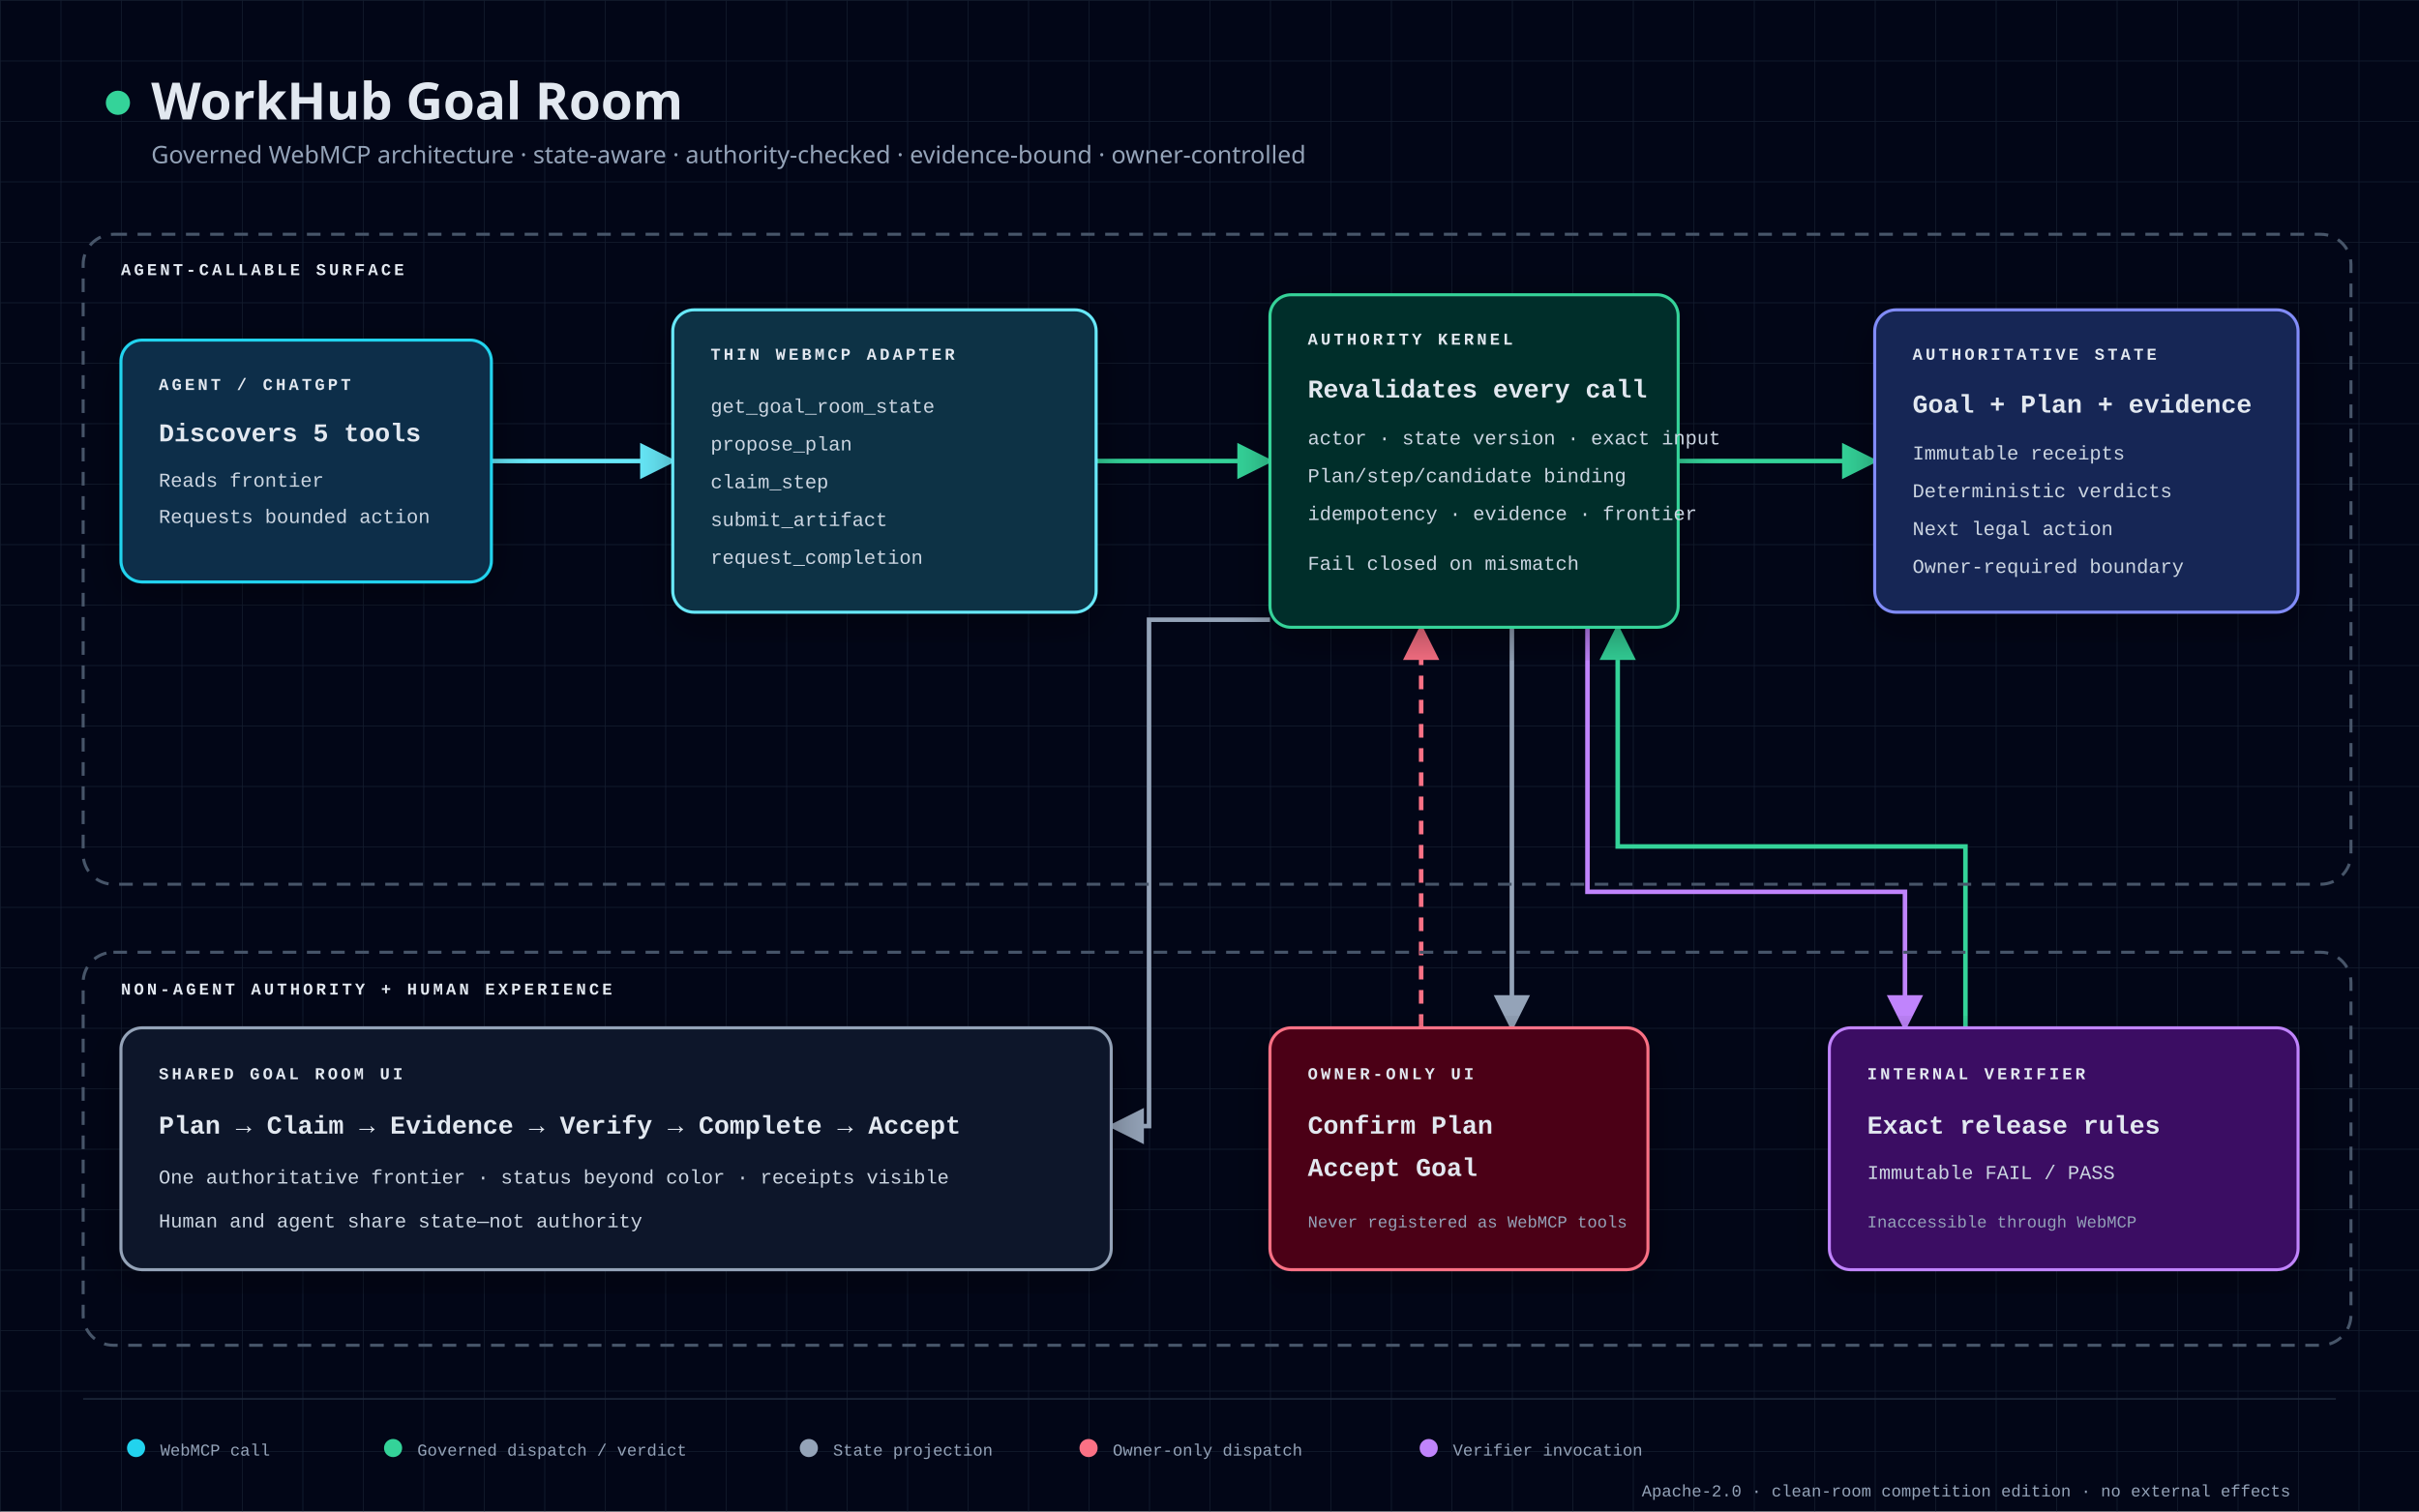
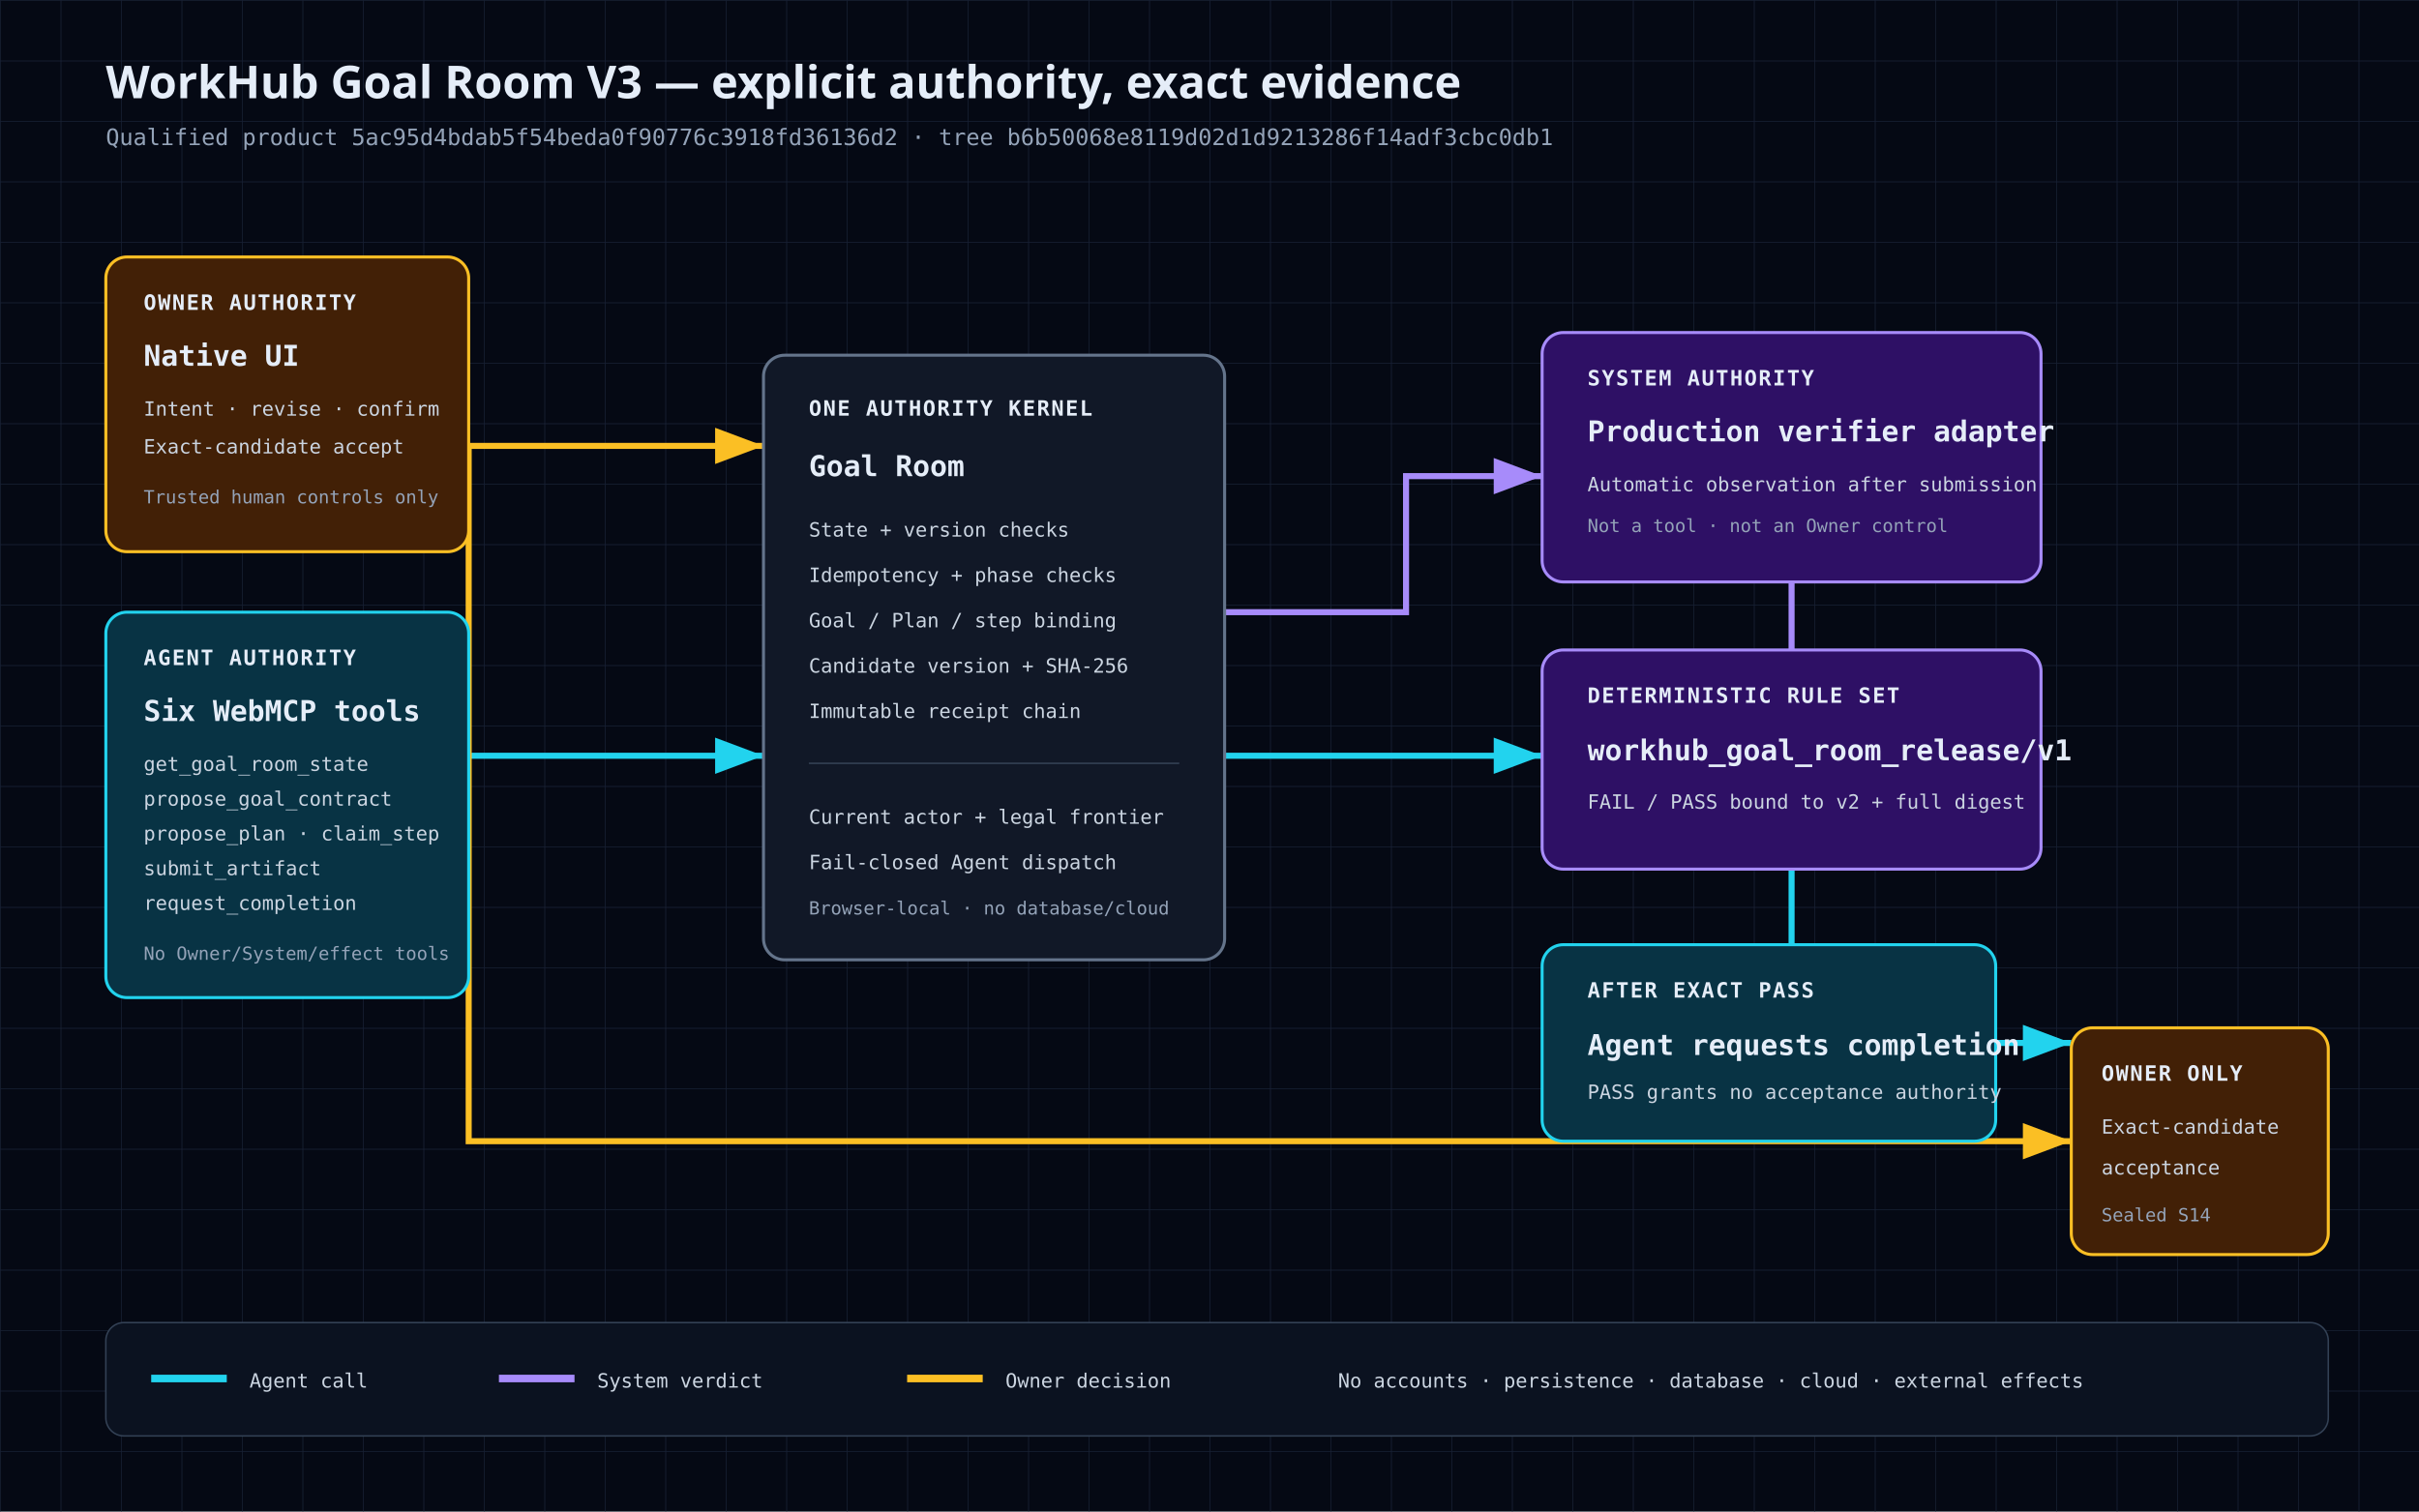
<svg xmlns="http://www.w3.org/2000/svg" width="1600" height="1000" viewBox="0 0 1600 1000" role="img" aria-labelledby="title desc">
  <defs>
    <pattern id="grid" width="40" height="40" patternUnits="userSpaceOnUse">
-       <path d="M40 0H0V40" fill="none" stroke="#1e293b" stroke-width="1" />
+       <path d="M40 0H0V40" fill="none" stroke="#172033" stroke-width="1" />
    </pattern>
-     <marker id="arrow" viewBox="0 0 10 10" refX="9" refY="5" markerWidth="8" markerHeight="8" orient="auto-start-reverse">
-       <path d="M0 0L10 5L0 10Z" fill="#67e8f9" />
+     <marker id="agentArrow" markerWidth="10" markerHeight="10" refX="8" refY="3" orient="auto">
+       <path d="M0 0L8 3L0 6Z" fill="#22d3ee" />
    </marker>
-     <marker id="arrowGreen" viewBox="0 0 10 10" refX="9" refY="5" markerWidth="8" markerHeight="8" orient="auto-start-reverse">
-       <path d="M0 0L10 5L0 10Z" fill="#34d399" />
+     <marker id="systemArrow" markerWidth="10" markerHeight="10" refX="8" refY="3" orient="auto">
+       <path d="M0 0L8 3L0 6Z" fill="#a78bfa" />
    </marker>
-     <marker id="arrowRose" viewBox="0 0 10 10" refX="9" refY="5" markerWidth="8" markerHeight="8" orient="auto-start-reverse">
-       <path d="M0 0L10 5L0 10Z" fill="#fb7185" />
+     <marker id="ownerArrow" markerWidth="10" markerHeight="10" refX="8" refY="3" orient="auto">
+       <path d="M0 0L8 3L0 6Z" fill="#fbbf24" />
    </marker>
-     <marker id="arrowSlate" viewBox="0 0 10 10" refX="9" refY="5" markerWidth="8" markerHeight="8" orient="auto-start-reverse">
-       <path d="M0 0L10 5L0 10Z" fill="#94a3b8" />
-     </marker>
-     <marker id="arrowViolet" viewBox="0 0 10 10" refX="9" refY="5" markerWidth="8" markerHeight="8" orient="auto-start-reverse">
-       <path d="M0 0L10 5L0 10Z" fill="#c084fc" />
-     </marker>
-     <filter id="shadow">
-       <feDropShadow dx="0" dy="8" stdDeviation="14" flood-color="#000" flood-opacity=".35" />
-     </filter>
    <style>
-       text{font-family:'SFMono-Regular',Consolas,'Liberation Mono',monospace;fill:#e2e8f0}.title{font:700 34px system-ui,sans-serif}.subtitle{font:16px system-ui,sans-serif;fill:#94a3b8}.label{font-size:17px;font-weight:700}.small{font-size:13px;fill:#cbd5e1}.tiny{font-size:11px;fill:#94a3b8}.caps{font-size:11px;letter-spacing:2px;font-weight:700}.box{stroke-width:2;rx:14}.agent{fill:#082f49;stroke:#22d3ee}.adapter{fill:#083344;stroke:#67e8f9}.kernel{fill:#052e2b;stroke:#34d399}.owner{fill:#4c0519;stroke:#fb7185}.verify{fill:#3b0764;stroke:#c084fc}.state{fill:#172554;stroke:#818cf8}.ui{fill:#0f172a;stroke:#94a3b8}.boundary{fill:none;stroke:#475569;stroke-width:2;stroke-dasharray:9 7;rx:20}.flow{fill:none;stroke-width:3}.webmcp{stroke:#67e8f9;marker-end:url(#arrow)}.governed{stroke:#34d399;marker-end:url(#arrowGreen)}.projection{stroke:#94a3b8;marker-end:url(#arrowSlate)}.ownerflow{stroke:#fb7185;stroke-dasharray:9 7;marker-end:url(#arrowRose)}.verifyflow{stroke:#c084fc;marker-end:url(#arrowViolet)}
-     </style>
+  text{font-family:ui-monospace,SFMono-Regular,Menlo,monospace;fill:#e5edf8}.h{font:700 30px system-ui,sans-serif}.sub{font-size:15px;fill:#94a3b8}.lane{font-size:14px;font-weight:700;letter-spacing:1px}.box{fill:#0b1220;stroke-width:2;rx:14}.label{font-size:19px;font-weight:700}.small{font-size:13px;fill:#cbd5e1}.tiny{font-size:12px;fill:#94a3b8}.agent{stroke:#22d3ee}.system{stroke:#a78bfa}.owner{stroke:#fbbf24}.neutral{stroke:#64748b}.agentFill{fill:#083344}.systemFill{fill:#2e1065}.ownerFill{fill:#422006}.neutralFill{fill:#111827}
+  </style>
  </defs>
-   <rect width="1600" height="1000" fill="#020617" />
-   <rect width="1600" height="1000" fill="url(#grid)" opacity=".65" />
-   <circle cx="78" cy="68" r="8" fill="#34d399" />
-   <text x="100" y="79" class="title">WorkHub Goal Room</text>
-   <text x="100" y="108" class="subtitle">Governed WebMCP architecture · state-aware · authority-checked · evidence-bound · owner-controlled</text>
-   <path class="flow webmcp" d="M325 305H445" />
-   <path class="flow governed" d="M725 305H840" />
-   <path class="flow governed" d="M1110 305H1240" />
-   <path class="flow ownerflow" d="M940 680V415" />
-   <path class="flow projection" d="M1000 415V680" />
-   <path class="flow verifyflow" d="M1050 415V590H1260V680" />
-   <path class="flow governed" d="M1300 680V560H1070V415" />
-   <path class="flow projection" d="M840 410H760V745H735" />
-   <rect x="55" y="155" width="1500" height="430" class="boundary" />
-   <text x="80" y="182" class="caps" fill="#64748b">AGENT-CALLABLE SURFACE</text>
-   <rect x="80" y="225" width="245" height="160" class="box agent" filter="url(#shadow)" />
-   <text x="105" y="258" class="caps" fill="#67e8f9">AGENT / CHATGPT</text>
-   <text x="105" y="292" class="label">Discovers 5 tools</text>
-   <text x="105" y="322" class="small">Reads frontier</text>
-   <text x="105" y="346" class="small">Requests bounded action</text>
-   <rect x="445" y="205" width="280" height="200" class="box adapter" filter="url(#shadow)" />
-   <text x="470" y="238" class="caps" fill="#67e8f9">THIN WEBMCP ADAPTER</text>
-   <text x="470" y="273" class="small">get_goal_room_state</text>
-   <text x="470" y="298" class="small">propose_plan</text>
-   <text x="470" y="323" class="small">claim_step</text>
-   <text x="470" y="348" class="small">submit_artifact</text>
-   <text x="470" y="373" class="small">request_completion</text>
-   <rect x="840" y="195" width="270" height="220" class="box kernel" filter="url(#shadow)" />
-   <text x="865" y="228" class="caps" fill="#6ee7b7">AUTHORITY KERNEL</text>
-   <text x="865" y="263" class="label">Revalidates every call</text>
-   <text x="865" y="294" class="small">actor · state version · exact input</text>
-   <text x="865" y="319" class="small">Plan/step/candidate binding</text>
-   <text x="865" y="344" class="small">idempotency · evidence · frontier</text>
-   <text x="865" y="377" class="small" fill="#6ee7b7">Fail closed on mismatch</text>
-   <rect x="1240" y="205" width="280" height="200" class="box state" filter="url(#shadow)" />
-   <text x="1265" y="238" class="caps" fill="#a5b4fc">AUTHORITATIVE STATE</text>
-   <text x="1265" y="273" class="label">Goal + Plan + evidence</text>
-   <text x="1265" y="304" class="small">Immutable receipts</text>
-   <text x="1265" y="329" class="small">Deterministic verdicts</text>
-   <text x="1265" y="354" class="small">Next legal action</text>
-   <text x="1265" y="379" class="small">Owner-required boundary</text>
-   <rect x="80" y="680" width="655" height="160" class="box ui" filter="url(#shadow)" />
-   <text x="105" y="714" class="caps" fill="#cbd5e1">SHARED GOAL ROOM UI</text>
-   <text x="105" y="750" class="label">Plan → Claim → Evidence → Verify → Complete → Accept</text>
-   <text x="105" y="783" class="small">One authoritative frontier · status beyond color · receipts visible</text>
-   <text x="105" y="812" class="small">Human and agent share state—not authority</text>
-   <rect x="840" y="680" width="250" height="160" class="box owner" filter="url(#shadow)" />
-   <text x="865" y="714" class="caps" fill="#fda4af">OWNER-ONLY UI</text>
-   <text x="865" y="750" class="label">Confirm Plan</text>
-   <text x="865" y="778" class="label">Accept Goal</text>
-   <text x="865" y="812" class="tiny">Never registered as WebMCP tools</text>
-   <rect x="1210" y="680" width="310" height="160" class="box verify" filter="url(#shadow)" />
-   <text x="1235" y="714" class="caps" fill="#d8b4fe">INTERNAL VERIFIER</text>
-   <text x="1235" y="750" class="label">Exact release rules</text>
-   <text x="1235" y="780" class="small">Immutable FAIL / PASS</text>
-   <text x="1235" y="812" class="tiny">Inaccessible through WebMCP</text>
-   <rect x="55" y="630" width="1500" height="260" class="boundary" />
-   <text x="80" y="658" class="caps" fill="#64748b">NON-AGENT AUTHORITY + HUMAN EXPERIENCE</text>
-   <rect x="55" y="925" width="1490" height="1" fill="#1e293b" />
-   <circle cx="90" cy="958" r="6" fill="#22d3ee" />
-   <text x="106" y="963" class="tiny">WebMCP call</text>
-   <circle cx="260" cy="958" r="6" fill="#34d399" />
-   <text x="276" y="963" class="tiny">Governed dispatch / verdict</text>
-   <circle cx="535" cy="958" r="6" fill="#94a3b8" />
-   <text x="551" y="963" class="tiny">State projection</text>
-   <circle cx="720" cy="958" r="6" fill="#fb7185" />
-   <text x="736" y="963" class="tiny">Owner-only dispatch</text>
-   <circle cx="945" cy="958" r="6" fill="#c084fc" />
-   <text x="961" y="963" class="tiny">Verifier invocation</text>
-   <text x="1515" y="990" text-anchor="end" class="tiny">Apache-2.0 · clean-room competition edition · no external effects</text>
+   <rect width="1600" height="1000" fill="#050914" />
+   <rect width="1600" height="1000" fill="url(#grid)" />
+   <text x="70" y="65" class="h">WorkHub Goal Room V3 — explicit authority, exact evidence</text>
+   <text x="70" y="96" class="sub">Qualified product 5ac95d4bdab5f54beda0f90776c3918fd36136d2 · tree b6b50068e8119d02d1d9213286f14adf3cbc0db1</text>
+   <path d="M310 295H505" class="owner" fill="none" stroke-width="4" marker-end="url(#ownerArrow)" />
+   <path d="M310 500H505" class="agent" fill="none" stroke-width="4" marker-end="url(#agentArrow)" />
+   <path d="M810 405H930V315H1020" class="system" fill="none" stroke-width="4" marker-end="url(#systemArrow)" />
+   <path d="M1185 385V500H1020" class="system" fill="none" stroke-width="4" marker-end="url(#systemArrow)" />
+   <path d="M810 500H1020" class="agent" fill="none" stroke-width="4" marker-end="url(#agentArrow)" />
+   <path d="M1185 575V690H1370" class="agent" fill="none" stroke-width="4" marker-end="url(#agentArrow)" />
+   <path d="M310 295V755H1370" class="owner" fill="none" stroke-width="4" marker-end="url(#ownerArrow)" />
+   <rect x="70" y="170" width="240" height="195" class="box owner ownerFill" />
+   <text x="95" y="205" class="lane" fill="#fbbf24">OWNER AUTHORITY</text>
+   <text x="95" y="242" class="label">Native UI</text>
+   <text x="95" y="275" class="small">Intent · revise · confirm</text>
+   <text x="95" y="300" class="small">Exact-candidate accept</text>
+   <text x="95" y="333" class="tiny">Trusted human controls only</text>
+   <rect x="70" y="405" width="240" height="255" class="box agent agentFill" />
+   <text x="95" y="440" class="lane" fill="#22d3ee">AGENT AUTHORITY</text>
+   <text x="95" y="477" class="label">Six WebMCP tools</text>
+   <text x="95" y="510" class="small">get_goal_room_state</text>
+   <text x="95" y="533" class="small">propose_goal_contract</text>
+   <text x="95" y="556" class="small">propose_plan · claim_step</text>
+   <text x="95" y="579" class="small">submit_artifact</text>
+   <text x="95" y="602" class="small">request_completion</text>
+   <text x="95" y="635" class="tiny">No Owner/System/effect tools</text>
+   <rect x="505" y="235" width="305" height="400" class="box neutral neutralFill" />
+   <text x="535" y="275" class="lane" fill="#cbd5e1">ONE AUTHORITY KERNEL</text>
+   <text x="535" y="315" class="label">Goal Room</text>
+   <text x="535" y="355" class="small">State + version checks</text>
+   <text x="535" y="385" class="small">Idempotency + phase checks</text>
+   <text x="535" y="415" class="small">Goal / Plan / step binding</text>
+   <text x="535" y="445" class="small">Candidate version + SHA-256</text>
+   <text x="535" y="475" class="small">Immutable receipt chain</text>
+   <line x1="535" y1="505" x2="780" y2="505" stroke="#334155" />
+   <text x="535" y="545" class="small">Current actor + legal frontier</text>
+   <text x="535" y="575" class="small">Fail-closed Agent dispatch</text>
+   <text x="535" y="605" class="tiny">Browser-local · no database/cloud</text>
+   <rect x="1020" y="220" width="330" height="165" class="box system systemFill" />
+   <text x="1050" y="255" class="lane" fill="#c4b5fd">SYSTEM AUTHORITY</text>
+   <text x="1050" y="292" class="label">Production verifier adapter</text>
+   <text x="1050" y="325" class="small">Automatic observation after submission</text>
+   <text x="1050" y="352" class="tiny">Not a tool · not an Owner control</text>
+   <rect x="1020" y="430" width="330" height="145" class="box system systemFill" />
+   <text x="1050" y="465" class="lane" fill="#c4b5fd">DETERMINISTIC RULE SET</text>
+   <text x="1050" y="503" class="label">workhub_goal_room_release/v1</text>
+   <text x="1050" y="535" class="small">FAIL / PASS bound to v2 + full digest</text>
+   <rect x="1020" y="625" width="300" height="130" class="box agent agentFill" />
+   <text x="1050" y="660" class="lane" fill="#22d3ee">AFTER EXACT PASS</text>
+   <text x="1050" y="698" class="label">Agent requests completion</text>
+   <text x="1050" y="727" class="small">PASS grants no acceptance authority</text>
+   <rect x="1370" y="680" width="170" height="150" class="box owner ownerFill" />
+   <text x="1390" y="715" class="lane" fill="#fbbf24">OWNER ONLY</text>
+   <text x="1390" y="750" class="small">Exact-candidate</text>
+   <text x="1390" y="777" class="small">acceptance</text>
+   <text x="1390" y="808" class="tiny">Sealed S14</text>
+   <rect x="70" y="875" width="1470" height="75" rx="12" fill="#0b1220" stroke="#334155" />
+   <line x1="100" y1="912" x2="150" y2="912" class="agent" stroke-width="5" />
+   <text x="165" y="918" class="small">Agent call</text>
+   <line x1="330" y1="912" x2="380" y2="912" class="system" stroke-width="5" />
+   <text x="395" y="918" class="small">System verdict</text>
+   <line x1="600" y1="912" x2="650" y2="912" class="owner" stroke-width="5" />
+   <text x="665" y="918" class="small">Owner decision</text>
+   <text x="885" y="918" class="small">No accounts · persistence · database · cloud · external effects</text>
</svg>
